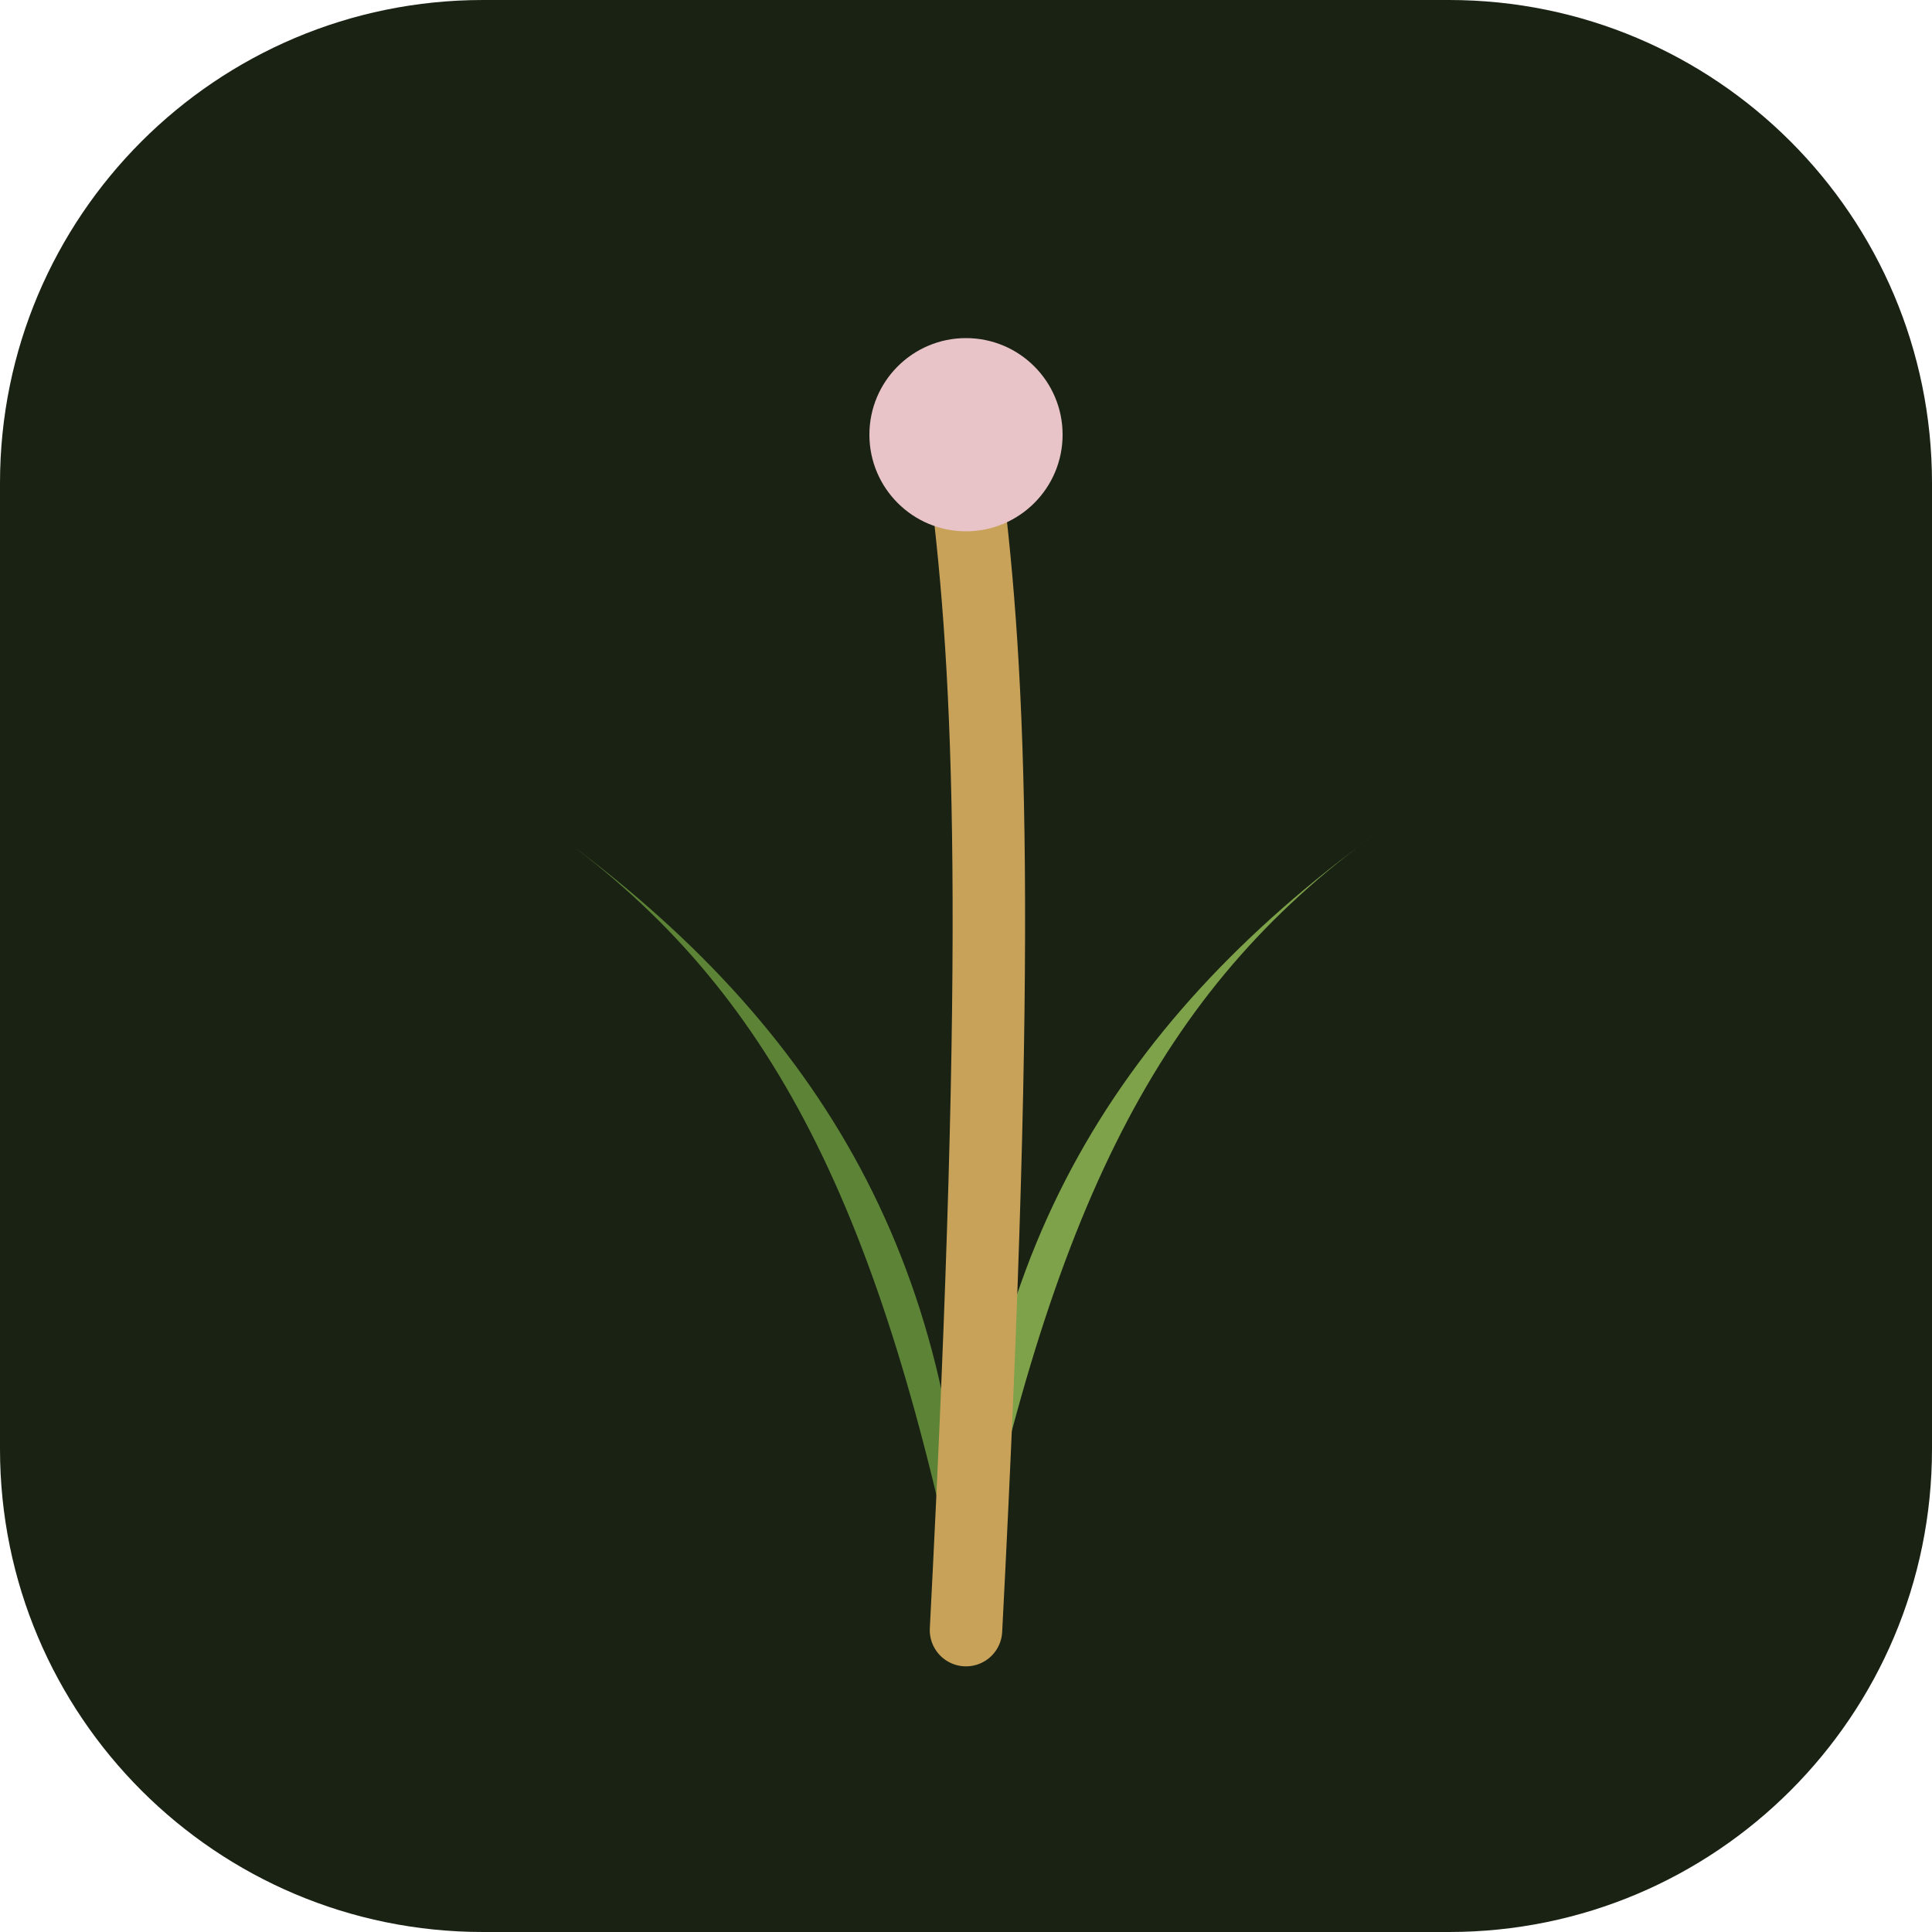
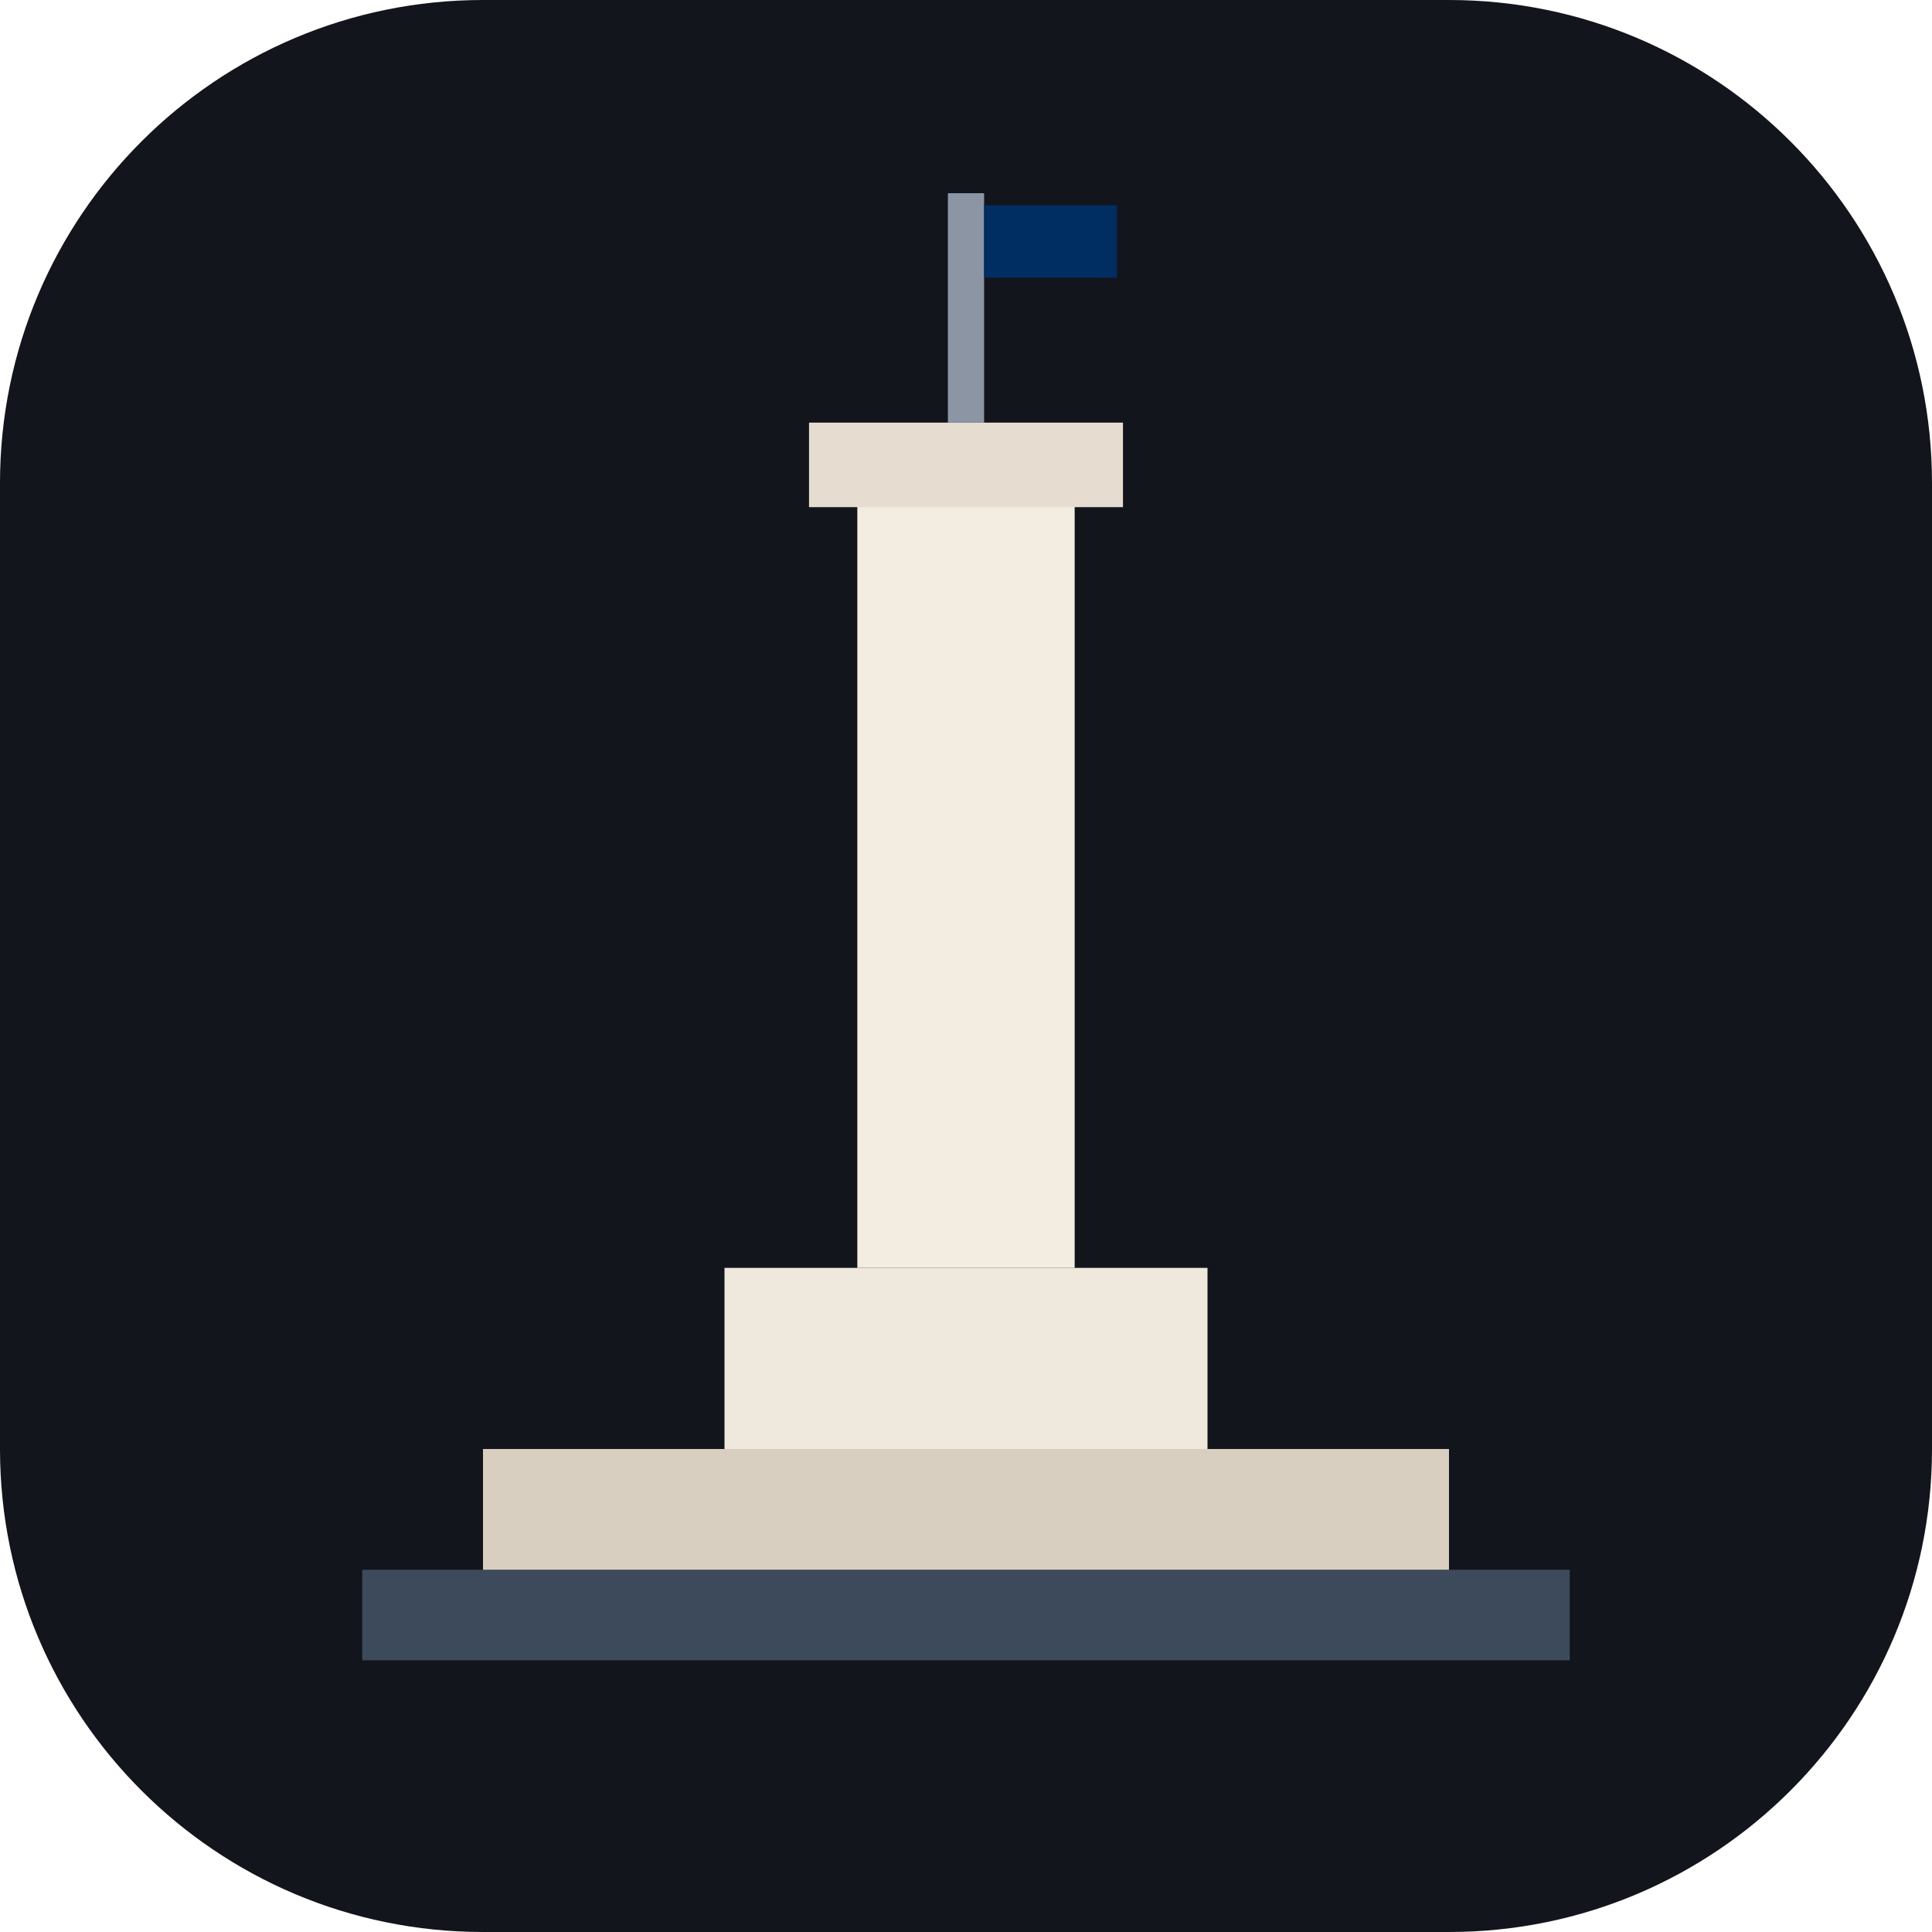
<svg xmlns="http://www.w3.org/2000/svg" viewBox="0 0 32 32" fill="none">
-   <rect width="32" height="32" rx="8" fill="#1a2214" />
-   <path d="M16 27c0-6 2.4-10 6.8-13.2C19.2 16.4 17.4 20 16 27Z" fill="#7ea24a" />
-   <path d="M16 27c0-6-2.4-10-6.8-13.2C12.8 16.4 14.6 20 16 27Z" fill="#5c8336" />
-   <path d="M16 8c.4 3.2.6 7.4 0 19" stroke="#c9a25a" stroke-width="1.2" stroke-linecap="round" />
-   <circle cx="16" cy="7.2" r="1.6" fill="#e8c4c8" />
+   <rect width="32" height="32" rx="8" fill="#12151c" />
+   <path d="M6 26h20v1.5H6z" fill="#3d4a5c" />
+   <path d="M8 24h16v2H8z" fill="#d8cfc0" />
+   <path d="M12 21h8v3h-8z" fill="#efe8dc" />
+   <path d="M14.2 8h3.6v13h-3.6z" fill="#f3ece1" />
+   <path d="M13.4 7h5.2v1.4h-5.2z" fill="#e6ddd0" />
+   <path d="M15.7 3.2h.6v3.8h-.6z" fill="#8b95a4" />
+   <path d="M16.3 3.4h2.2v1.2h-2.2z" fill="#002d62" />
</svg>
